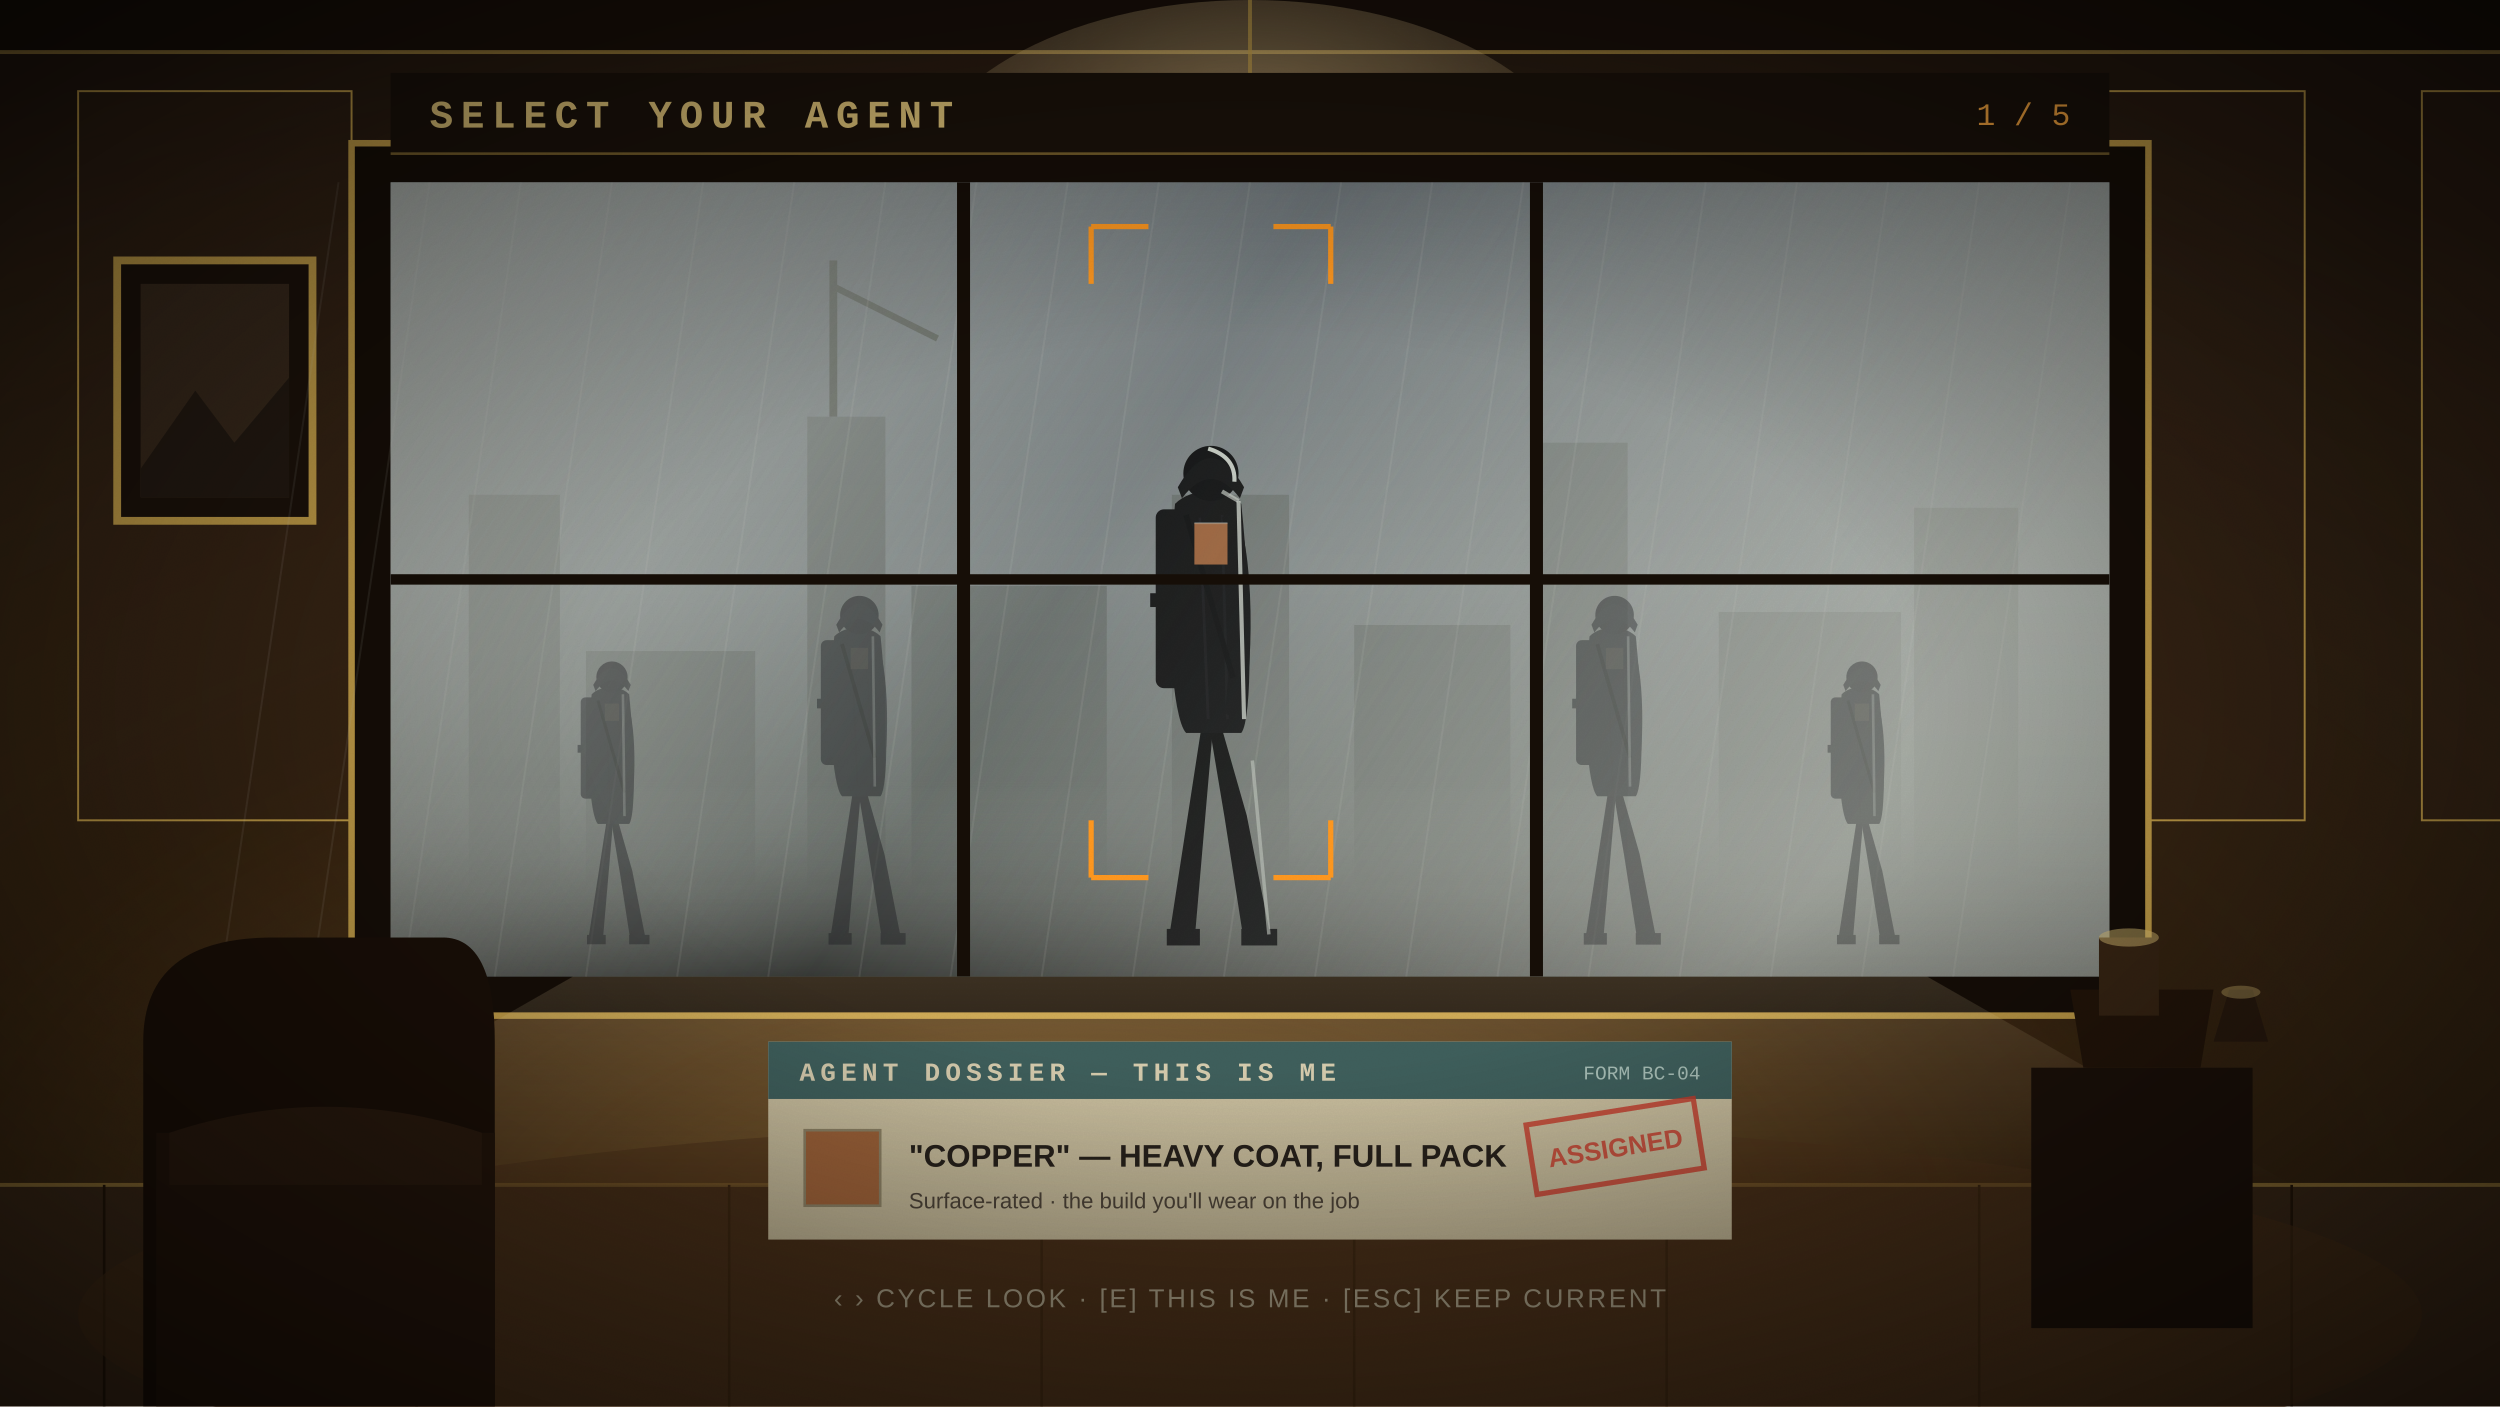
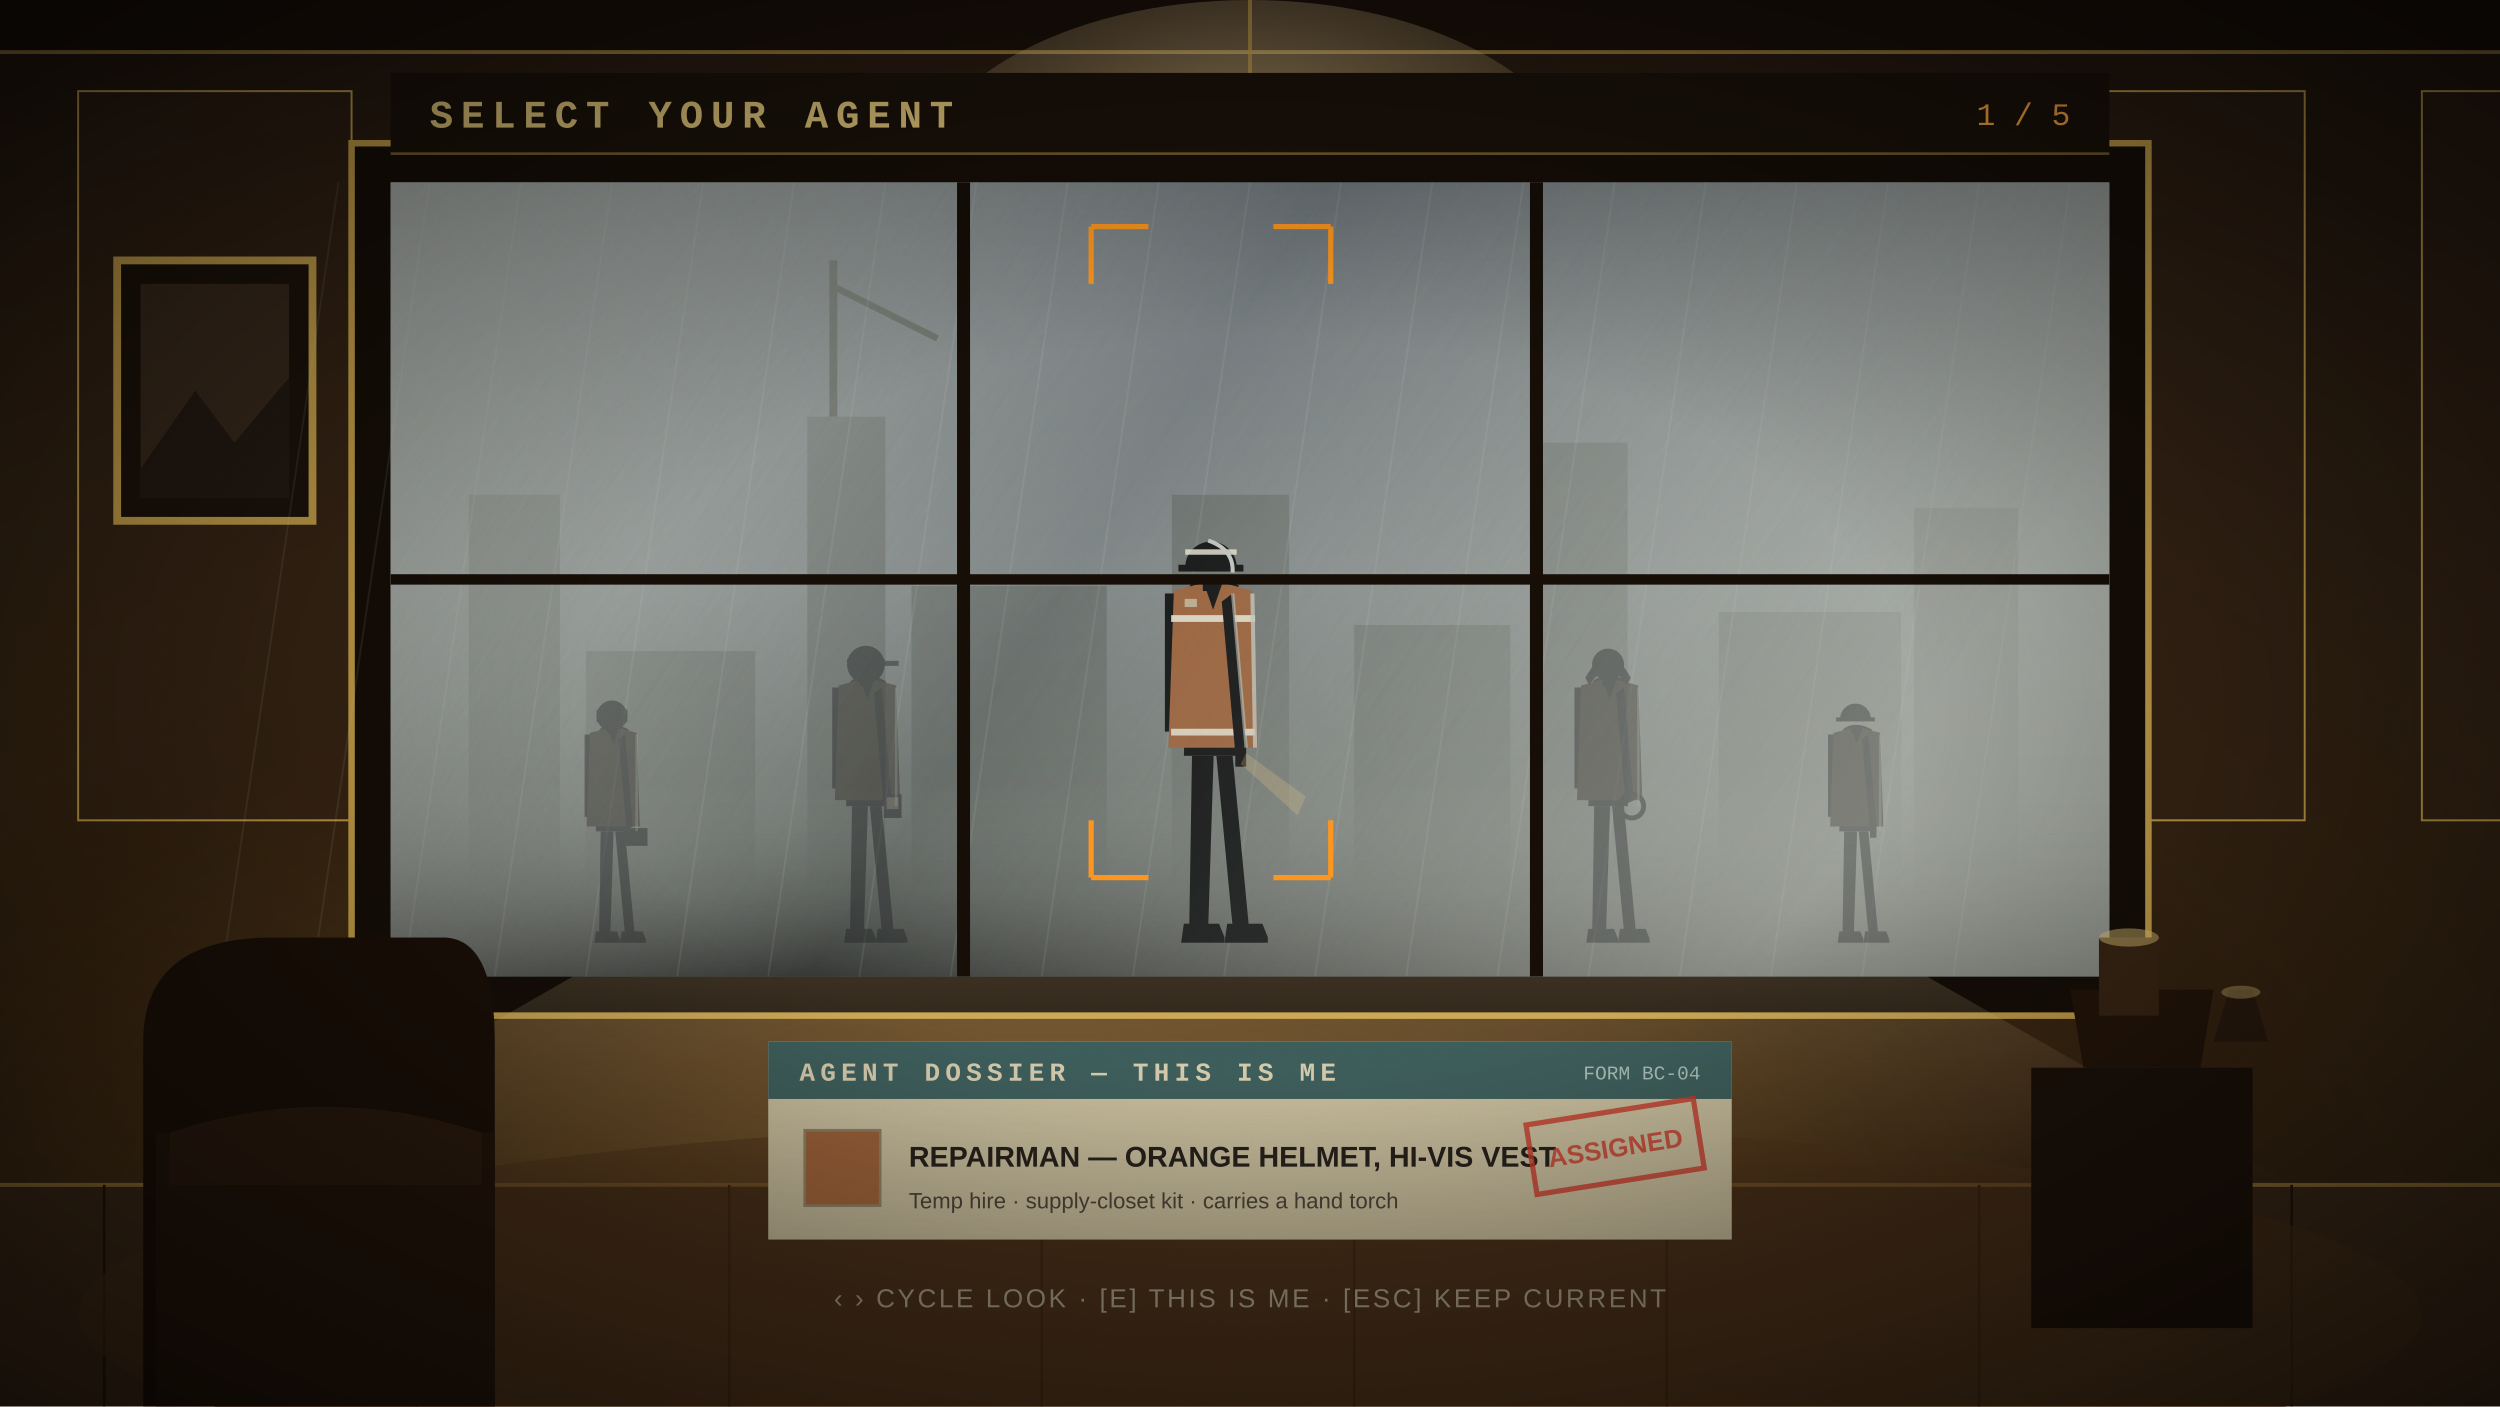
<svg xmlns="http://www.w3.org/2000/svg" width="1920" height="1080" viewBox="0 0 1920 1080">
  <defs>
    <radialGradient id="vig" cx="0.5" cy="0.5" r="0.82">
      <stop offset="0.32" stop-color="#000" stop-opacity="0" />
      <stop offset="1" stop-color="#000" stop-opacity="0.82" />
    </radialGradient>
    <linearGradient id="sky" x1="0" y1="0" x2="0" y2="1">
      <stop offset="0" stop-color="#5A636A" />
      <stop offset="0.5" stop-color="#727A7C" />
      <stop offset="0.78" stop-color="#5C6360" />
      <stop offset="1" stop-color="#3E443F" />
    </linearGradient>
    <linearGradient id="fog" x1="0" y1="0" x2="0" y2="1">
      <stop offset="0" stop-color="#838A86" stop-opacity="0" />
      <stop offset="1" stop-color="#9098920" stop-opacity="0.7" />
    </linearGradient>
    <linearGradient id="dust" x1="0" y1="0" x2="1" y2="0.3">
      <stop offset="0" stop-color="#C6C9C0" stop-opacity="0.6" />
      <stop offset="0.5" stop-color="#C6C9C0" stop-opacity="0.14" />
      <stop offset="1" stop-color="#C6C9C0" stop-opacity="0.55" />
    </linearGradient>
    <radialGradient id="warm" cx="0.42" cy="0.92" r="0.95">
      <stop offset="0" stop-color="#FFC062" stop-opacity="0.42" />
      <stop offset="0.5" stop-color="#9A6418" stop-opacity="0.16" />
      <stop offset="1" stop-color="#FFC062" stop-opacity="0" />
    </radialGradient>
    <radialGradient id="chand" cx="0.5" cy="0.3" r="0.7">
      <stop offset="0" stop-color="#FFE0A0" stop-opacity="0.5" />
      <stop offset="1" stop-color="#FFE0A0" stop-opacity="0" />
    </radialGradient>
    <linearGradient id="shaft" x1="0" y1="0" x2="0" y2="1">
      <stop offset="0" stop-color="#FFE6B0" stop-opacity="0.16" />
      <stop offset="1" stop-color="#FFE6B0" stop-opacity="0" />
    </linearGradient>
    <linearGradient id="paperg" x1="0" y1="0" x2="0" y2="1">
      <stop offset="0" stop-color="#CFC4A4" />
      <stop offset="1" stop-color="#B8AD8E" />
    </linearGradient>
    <filter id="grain">
      <feTurbulence type="fractalNoise" baseFrequency="0.9" numOctaves="2" stitchTiles="stitch" />
      <feColorMatrix type="matrix" values="0 0 0 0 0 0 0 0 0 0 0 0 0 0 0 0 0 0 0.5 0" />
    </filter>
  </defs>
  <rect x="0" y="0" width="1920" height="1080" fill="#26190F" />
  <rect x="0" y="0" width="1920" height="1080" fill="url(#warm)" />
  <rect x="0" y="0" width="1920" height="40" fill="#1A1009" />
  <line x1="0" y1="40" x2="1920" y2="40" stroke="#C8A24A" stroke-width="3" opacity="0.7" />
  <rect x="60" y="70" width="210" height="560" fill="#3A2616" opacity="0.35" />
  <rect x="60" y="70" width="210" height="560" fill="none" stroke="#C8A24A" stroke-width="1.5" />
  <rect x="360" y="70" width="210" height="560" fill="#3A2616" opacity="0.35" />
  <rect x="360" y="70" width="210" height="560" fill="none" stroke="#C8A24A" stroke-width="1.5" />
  <rect x="660" y="70" width="210" height="560" fill="#3A2616" opacity="0.35" />
  <rect x="660" y="70" width="210" height="560" fill="none" stroke="#C8A24A" stroke-width="1.5" />
  <rect x="960" y="70" width="210" height="560" fill="#3A2616" opacity="0.35" />
  <rect x="960" y="70" width="210" height="560" fill="none" stroke="#C8A24A" stroke-width="1.5" />
  <rect x="1260" y="70" width="210" height="560" fill="#3A2616" opacity="0.35" />
  <rect x="1260" y="70" width="210" height="560" fill="none" stroke="#C8A24A" stroke-width="1.5" />
  <rect x="1560" y="70" width="210" height="560" fill="#3A2616" opacity="0.35" />
  <rect x="1560" y="70" width="210" height="560" fill="none" stroke="#C8A24A" stroke-width="1.5" />
  <rect x="1860" y="70" width="210" height="560" fill="#3A2616" opacity="0.35" />
  <rect x="1860" y="70" width="210" height="560" fill="none" stroke="#C8A24A" stroke-width="1.5" />
  <rect x="0" y="910" width="1920" height="170" fill="#3E2A18" />
  <line x1="0" y1="910" x2="1920" y2="910" stroke="#C8A24A" stroke-width="3" opacity="0.6" />
  <line x1="80" y1="910" x2="80" y2="1080" stroke="#241608" stroke-width="2" />
  <line x1="320" y1="910" x2="320" y2="1080" stroke="#241608" stroke-width="2" />
  <line x1="560" y1="910" x2="560" y2="1080" stroke="#241608" stroke-width="2" />
  <line x1="800" y1="910" x2="800" y2="1080" stroke="#241608" stroke-width="2" />
  <line x1="1040" y1="910" x2="1040" y2="1080" stroke="#241608" stroke-width="2" />
  <line x1="1280" y1="910" x2="1280" y2="1080" stroke="#241608" stroke-width="2" />
  <line x1="1520" y1="910" x2="1520" y2="1080" stroke="#241608" stroke-width="2" />
  <line x1="1760" y1="910" x2="1760" y2="1080" stroke="#241608" stroke-width="2" />
  <ellipse cx="960" cy="1010" rx="900" ry="150" fill="#4A2E16" opacity="0.6" />
  <ellipse cx="960" cy="150" rx="260" ry="150" fill="url(#chand)" />
  <line x1="960" y1="0" x2="960" y2="70" stroke="#C8A24A" stroke-width="3" opacity="0.7" />
  <circle cx="870" cy="98" r="7" fill="#E4C77A" />
  <line x1="960" y1="70" x2="870" y2="98" stroke="#C8A24A" stroke-width="2" opacity="0.6" />
  <circle cx="915" cy="98" r="7" fill="#E4C77A" />
  <line x1="960" y1="70" x2="915" y2="98" stroke="#C8A24A" stroke-width="2" opacity="0.6" />
  <circle cx="960" cy="98" r="7" fill="#E4C77A" />
  <line x1="960" y1="70" x2="960" y2="98" stroke="#C8A24A" stroke-width="2" opacity="0.6" />
  <circle cx="1005" cy="98" r="7" fill="#E4C77A" />
  <line x1="960" y1="70" x2="1005" y2="98" stroke="#C8A24A" stroke-width="2" opacity="0.6" />
  <circle cx="1050" cy="98" r="7" fill="#E4C77A" />
  <line x1="960" y1="70" x2="1050" y2="98" stroke="#C8A24A" stroke-width="2" opacity="0.6" />
  <path d="M 860,96 Q 960,150 1060,96" fill="none" opacity="0.6" stroke="#C8A24A" stroke-width="3" />
  <rect x="90" y="200" width="150" height="200" fill="#1C120A" stroke="#C8A24A" stroke-width="6" />
  <rect x="108" y="218" width="114" height="164" fill="#3A2A1C" />
  <path d="M 108,360 L 150,300 L 180,340 L 222,290 L 222,382 L 108,382 Z" fill="#241A12" />
  <rect x="270" y="110" width="1380" height="670" fill="#160E07" stroke="#C8A24A" stroke-width="5" />
  <rect x="300" y="140" width="1320" height="610" fill="url(#sky)" />
  <rect x="360" y="380" width="70" height="300" fill="#4A504C" opacity="0.6" />
  <rect x="450" y="500" width="130" height="180" fill="#4A504C" opacity="0.6" />
  <rect x="620" y="320" width="60" height="360" fill="#4A504C" opacity="0.6" />
  <rect x="700" y="450" width="150" height="230" fill="#4A504C" opacity="0.6" />
  <rect x="900" y="380" width="90" height="300" fill="#4A504C" opacity="0.6" />
  <rect x="1040" y="480" width="120" height="200" fill="#4A504C" opacity="0.6" />
  <rect x="1180" y="340" width="70" height="340" fill="#4A504C" opacity="0.6" />
  <rect x="1320" y="470" width="140" height="210" fill="#4A504C" opacity="0.6" />
  <rect x="1470" y="390" width="80" height="290" fill="#4A504C" opacity="0.6" />
  <line x1="640" y1="320" x2="640" y2="200" stroke="#3E443F" stroke-width="6" />
  <line x1="640" y1="220" x2="720" y2="260" stroke="#3E443F" stroke-width="5" />
  <rect x="300" y="600" width="1320" height="150" fill="url(#fog)" />
  <rect x="300" y="140" width="1320" height="610" fill="url(#dust)" />
  <line x1="260" y1="140" x2="170" y2="750" stroke="#D6D8CE" stroke-width="1.5" opacity="0.1" />
  <line x1="330" y1="140" x2="240" y2="750" stroke="#D6D8CE" stroke-width="1.5" opacity="0.1" />
  <line x1="400" y1="140" x2="310" y2="750" stroke="#D6D8CE" stroke-width="1.5" opacity="0.1" />
  <line x1="470" y1="140" x2="380" y2="750" stroke="#D6D8CE" stroke-width="1.5" opacity="0.1" />
  <line x1="540" y1="140" x2="450" y2="750" stroke="#D6D8CE" stroke-width="1.5" opacity="0.1" />
  <line x1="610" y1="140" x2="520" y2="750" stroke="#D6D8CE" stroke-width="1.5" opacity="0.1" />
  <line x1="680" y1="140" x2="590" y2="750" stroke="#D6D8CE" stroke-width="1.5" opacity="0.1" />
  <line x1="750" y1="140" x2="660" y2="750" stroke="#D6D8CE" stroke-width="1.5" opacity="0.1" />
  <line x1="820" y1="140" x2="730" y2="750" stroke="#D6D8CE" stroke-width="1.5" opacity="0.1" />
  <line x1="890" y1="140" x2="800" y2="750" stroke="#D6D8CE" stroke-width="1.5" opacity="0.1" />
  <line x1="960" y1="140" x2="870" y2="750" stroke="#D6D8CE" stroke-width="1.5" opacity="0.1" />
  <line x1="1030" y1="140" x2="940" y2="750" stroke="#D6D8CE" stroke-width="1.5" opacity="0.1" />
  <line x1="1100" y1="140" x2="1010" y2="750" stroke="#D6D8CE" stroke-width="1.5" opacity="0.1" />
  <line x1="1170" y1="140" x2="1080" y2="750" stroke="#D6D8CE" stroke-width="1.5" opacity="0.1" />
  <line x1="1240" y1="140" x2="1150" y2="750" stroke="#D6D8CE" stroke-width="1.5" opacity="0.1" />
  <line x1="1310" y1="140" x2="1220" y2="750" stroke="#D6D8CE" stroke-width="1.5" opacity="0.1" />
  <line x1="1380" y1="140" x2="1290" y2="750" stroke="#D6D8CE" stroke-width="1.5" opacity="0.1" />
  <line x1="1450" y1="140" x2="1360" y2="750" stroke="#D6D8CE" stroke-width="1.5" opacity="0.1" />
  <line x1="1520" y1="140" x2="1430" y2="750" stroke="#D6D8CE" stroke-width="1.5" opacity="0.1" />
  <line x1="1590" y1="140" x2="1500" y2="750" stroke="#D6D8CE" stroke-width="1.5" opacity="0.1" />
-   <g opacity="0.5">
-     <path d="M 466.4,626.8 L 452.0,720.4 L 452.0,724 L 462.8,724 L 471.2,626.8 Z" fill="#15161A" />
-     <path d="M 473.6,626.8 L 485.6,668.8 L 496.4,724 L 484.4,724 L 476.0,670.0 L 468.8,626.8 Z" fill="#15161A" />
-     <rect x="450.8" y="718.0" width="14.4" height="7.2" fill="#15161A" />
-     <rect x="483.2" y="718.0" width="15.6" height="7.2" fill="#15161A" />
-     <rect x="446.0" y="535.6" width="12.0" height="77.76" fill="#181A1E" rx="3.6" />
-     <rect x="443.6" y="572.08" width="6.0" height="6.0" fill="#181A1E" />
-     <path d="M 454.4,533.2 C 449.6,580.0 453.2,626.8 459.2,632.8 L 483.2,632.8 C 488.0,626.8 488.0,580.0 483.2,533.2 C 476.0,526 461.6,526 454.4,533.2 Z" fill="#181A1E" />
-     <line x1="465.2" y1="539.2" x2="468.8" y2="626.8" stroke="#16171A" stroke-width="1.2" opacity="0.8" />
-     <line x1="474.8" y1="538" x2="477.2" y2="626.8" stroke="#16171A" stroke-width="1.2" opacity="0.6" />
-     <path d="M 480.8,536.8 C 490.4,557.2 488.0,620.8 482.0,626.8 L 476.0,624.4 C 480.8,580.0 478.4,551.2 474.8,539.2 Z" fill="#181A1E" />
-     <line x1="459.2" y1="538" x2="479.6" y2="608.8" stroke="#0A0B0C" stroke-width="2.4" />
-     <rect x="464.6" y="540.4" width="10.8" height="13.2" fill="#2C2A26" />
-     <circle cx="470" cy="520.0" r="12.0" fill="#15161A" />
-     <path d="M 455.6,526.0 Q 470,500.8 484.4,526.0 L 482.6,530.8 Q 470,514.0 457.4,530.8 Z" fill="#181A1E" />
-     <line x1="478.4" y1="533.2" x2="479.6" y2="626.8" stroke="#C2C8C0" stroke-width="2" opacity="0.4" />
-   </g>
-   <g opacity="0.5">
-     <path d="M 655.56,604.12 L 637.8,719.56 L 637.8,724 L 651.12,724 L 661.48,604.12 Z" fill="#15161A" />
-     <path d="M 664.44,604.12 L 679.24,655.92 L 692.56,724 L 677.76,724 L 667.4,657.4 L 658.52,604.12 Z" fill="#15161A" />
-     <rect x="636.32" y="716.6" width="17.76" height="8.88" fill="#15161A" />
-     <rect x="676.28" y="716.6" width="19.24" height="8.88" fill="#15161A" />
-     <rect x="630.4" y="491.64" width="14.8" height="95.904" fill="#181A1E" rx="4.44" />
-     <rect x="627.44" y="536.632" width="7.4" height="7.4" fill="#181A1E" />
-     <path d="M 640.76,488.68 C 634.84,546.4 639.28,604.12 646.68,611.52 L 676.28,611.52 C 682.2,604.12 682.2,546.4 676.28,488.68 C 667.4,479.8 649.64,479.8 640.76,488.68 Z" fill="#181A1E" />
-     <line x1="654.08" y1="496.08" x2="658.52" y2="604.12" stroke="#16171A" stroke-width="1.48" opacity="0.8" />
-     <line x1="665.92" y1="494.6" x2="668.88" y2="604.12" stroke="#16171A" stroke-width="1.48" opacity="0.6" />
-     <path d="M 673.32,493.12 C 685.16,518.28 682.2,596.72 674.8,604.12 L 667.4,601.16 C 673.32,546.4 670.36,510.88 665.92,496.08 Z" fill="#181A1E" />
-     <line x1="646.68" y1="494.6" x2="671.84" y2="581.92" stroke="#0A0B0C" stroke-width="2.96" />
-     <rect x="653.34" y="497.56" width="13.32" height="16.28" fill="#2C2A26" />
-     <circle cx="660" cy="472.4" r="14.8" fill="#15161A" />
-     <path d="M 642.24,479.8 Q 660,448.72 677.76,479.8 L 675.54,485.72 Q 660,465.0 644.46,485.72 Z" fill="#181A1E" />
-     <line x1="670.36" y1="488.68" x2="671.84" y2="604.12" stroke="#C2C8C0" stroke-width="2" opacity="0.4" />
+   <g opacity="0.46">
+     <path d="M 461.32,638.44 L 460.08,716.56 L 468.76,716.56 L 471.24,638.44 Z" fill="#16171B" />
+     <path d="M 472.48,638.44 L 479.92,716.56 L 487.36,716.56 L 479.92,638.44 Z" fill="#16171B" />
+     <path d="M 457.6,715.32 L 473.72,715.32 L 476.2,721.52 L 476.2,724 L 456.36,724 Z" fill="#16171B" />
+     <path d="M 477.44,715.32 L 493.56,715.32 L 496.04,721.52 L 496.04,724 L 476.2,724 Z" fill="#16171B" />
+     <rect x="448.92" y="564.102" width="11.16" height="63.24" fill="#16171B" />
+     <line x1="454.5" y1="565.342" x2="454.5" y2="627.342" stroke="#17181B" stroke-width="0.93" opacity="0.7" />
+     <path d="M 460.328,560.382 L 457.6,638.44 L 482.4,638.44 L 482.648,560.382 C 474.96,555.422 465.04,555.422 460.328,560.382 Z" fill="#16171B" />
+     <path d="M 453.012,562.862 L 450.532,634.72 L 491.452,634.72 L 488.972,562.862 L 475.307,559.142 L 470.992,571.542 L 466.677,559.142 Z" fill="#2E2A22" />
+     <path d="M 479.92,564.102 L 486.12,634.72 L 481.16,637.2 L 474.96,567.822 Z" fill="#16171B" />
+     <rect x="478.68" y="635.96" width="18.6" height="13.64" fill="#16171B" />
+     <line x1="483.64" y1="635.96" x2="483.64" y2="631.0" stroke="#16171B" stroke-width="1.86" />
+     <circle cx="470" cy="549.78" r="11.78" fill="#16171B" />
+     <rect x="458.22" y="545.068" width="23.56" height="9.424" fill="#16171B" />
+     <rect x="466.28" y="558.026" width="7.44" height="4.96" fill="#16171B" />
+     <line x1="488.972" y1="564.102" x2="488.972" y2="638.44" stroke="#C2C8C0" stroke-width="2" opacity="0.35" />
+   </g>
+   <g opacity="0.46">
+     <path d="M 654.36,619.12 L 652.84,714.88 L 663.48,714.88 L 666.52,619.12 Z" fill="#16171B" />
+     <path d="M 668.04,619.12 L 677.16,714.88 L 686.28,714.88 L 677.16,619.12 Z" fill="#16171B" />
+     <path d="M 649.8,713.36 L 669.56,713.36 L 672.6,720.96 L 672.6,724 L 648.28,724 Z" fill="#16171B" />
+     <path d="M 674.12,713.36 L 693.88,713.36 L 696.92,720.96 L 696.92,724 L 672.6,724 Z" fill="#16171B" />
+     <rect x="639.16" y="527.996" width="13.68" height="77.52" fill="#16171B" />
+     <line x1="646.0" y1="529.516" x2="646.0" y2="605.516" stroke="#17181B" stroke-width="1.14" opacity="0.7" />
+     <path d="M 653.144,523.436 L 649.8,619.12 L 680.2,619.12 L 680.504,523.436 C 671.08,517.356 658.92,517.356 653.144,523.436 Z" fill="#16171B" />
+     <path d="M 644.176,526.476 L 641.136,614.56 L 691.296,614.56 L 688.256,526.476 L 671.506,521.916 L 666.216,537.116 L 660.926,521.916 Z" fill="#2E2A22" />
+     <path d="M 677.16,527.996 L 684.76,614.56 L 678.68,617.6 L 671.08,532.556 Z" fill="#16171B" />
+     <rect x="678.68" y="610.0" width="13.68" height="18.24" fill="#16171B" />
+     <rect x="680.96" y="612.28" width="9.12" height="9.12" fill="#9A917A" opacity="0.5" />
+     <circle cx="665" cy="510.44" r="14.44" fill="#16171B" />
+     <rect x="650.56" y="506.108" width="28.88" height="3.04" fill="#16171B" />
+     <rect x="677.16" y="507.552" width="12.996" height="3.8" fill="#16171B" />
+     <rect x="660.44" y="520.548" width="9.12" height="6.08" fill="#16171B" />
+     <line x1="688.256" y1="527.996" x2="688.256" y2="619.12" stroke="#C2C8C0" stroke-width="2" opacity="0.35" />
  </g>
  <g opacity="1.0">
-     <path d="M 923.64,552.28 L 898.2,717.64 L 898.2,724 L 917.28,724 L 932.12,552.28 Z" fill="#0A0B0C" />
-     <path d="M 936.36,552.28 L 957.56,626.48 L 976.64,724 L 955.44,724 L 940.6,628.6 L 927.88,552.28 Z" fill="#0A0B0C" />
-     <rect x="896.08" y="713.4" width="25.44" height="12.72" fill="#0A0B0C" />
-     <rect x="953.32" y="713.4" width="27.56" height="12.72" fill="#0A0B0C" />
-     <rect x="887.6" y="391.16" width="21.2" height="137.376" fill="#0E0F10" rx="6.36" />
-     <rect x="883.36" y="455.608" width="10.6" height="10.6" fill="#0E0F10" />
-     <path d="M 902.44,386.92 C 893.96,469.6 900.32,552.28 910.92,562.88 L 953.32,562.88 C 961.8,552.28 961.8,469.6 953.32,386.92 C 940.6,374.2 915.16,374.2 902.44,386.92 Z" fill="#0E0F10" />
-     <line x1="921.52" y1="397.52" x2="927.88" y2="552.28" stroke="#16171A" stroke-width="2.12" opacity="0.8" />
-     <line x1="938.48" y1="395.4" x2="942.72" y2="552.28" stroke="#16171A" stroke-width="2.12" opacity="0.6" />
-     <path d="M 949.08,393.28 C 966.04,429.32 961.8,541.68 951.2,552.28 L 940.6,548.04 C 949.08,469.6 944.84,418.72 938.48,397.52 Z" fill="#0E0F10" />
-     <line x1="910.92" y1="395.4" x2="946.96" y2="520.48" stroke="#0A0B0C" stroke-width="4.24" />
-     <rect x="917.28" y="401.76" width="25.44" height="31.8" fill="#9A6038" />
-     <line x1="917.28" y1="401.76" x2="942.72" y2="401.76" stroke="#C2C8C0" stroke-width="1.5" opacity="0.4" />
-     <circle cx="930" cy="363.6" r="21.2" fill="#0A0B0C" />
-     <path d="M 904.56,374.2 Q 930,329.68 955.44,374.2 L 952.26,382.68 Q 930,353.0 907.74,382.68 Z" fill="#0E0F10" />
-     <path d="M 927.88,344.52 Q 949.08,350.88 948.02,369.96" fill="none" stroke="#C2C8C0" stroke-width="3.18" />
-     <line x1="951.2" y1="384.8" x2="955.44" y2="552.28" stroke="#C2C8C0" stroke-width="3.18" opacity="0.85" />
-     <line x1="938.48" y1="377.38" x2="951.2" y2="384.8" stroke="#C2C8C0" stroke-width="3.18" opacity="0.7" />
-     <line x1="961.8" y1="584.08" x2="974.52" y2="717.64" stroke="#C2C8C0" stroke-width="2.65" opacity="0.6" />
-   </g>
-   <g opacity="0.5">
-     <path d="M 1235.56,604.12 L 1217.8,719.56 L 1217.8,724 L 1231.12,724 L 1241.48,604.12 Z" fill="#15161A" />
-     <path d="M 1244.44,604.12 L 1259.24,655.92 L 1272.56,724 L 1257.76,724 L 1247.4,657.4 L 1238.52,604.12 Z" fill="#15161A" />
-     <rect x="1216.32" y="716.6" width="17.76" height="8.88" fill="#15161A" />
-     <rect x="1256.28" y="716.6" width="19.24" height="8.88" fill="#15161A" />
-     <rect x="1210.4" y="491.64" width="14.8" height="95.904" fill="#181A1E" rx="4.44" />
-     <rect x="1207.44" y="536.632" width="7.4" height="7.4" fill="#181A1E" />
-     <path d="M 1220.76,488.68 C 1214.84,546.4 1219.28,604.12 1226.68,611.52 L 1256.28,611.52 C 1262.2,604.12 1262.2,546.4 1256.28,488.68 C 1247.4,479.8 1229.64,479.8 1220.76,488.68 Z" fill="#181A1E" />
-     <line x1="1234.08" y1="496.08" x2="1238.52" y2="604.12" stroke="#16171A" stroke-width="1.48" opacity="0.8" />
-     <line x1="1245.92" y1="494.6" x2="1248.88" y2="604.12" stroke="#16171A" stroke-width="1.48" opacity="0.6" />
-     <path d="M 1253.32,493.12 C 1265.16,518.28 1262.2,596.72 1254.8,604.12 L 1247.4,601.16 C 1253.32,546.4 1250.36,510.88 1245.92,496.08 Z" fill="#181A1E" />
-     <line x1="1226.68" y1="494.6" x2="1251.84" y2="581.92" stroke="#0A0B0C" stroke-width="2.96" />
-     <rect x="1233.34" y="497.56" width="13.32" height="16.28" fill="#2C2A26" />
-     <circle cx="1240" cy="472.4" r="14.8" fill="#15161A" />
-     <path d="M 1222.24,479.8 Q 1240,448.72 1257.76,479.8 L 1255.54,485.72 Q 1240,465.0 1224.46,485.72 Z" fill="#181A1E" />
-     <line x1="1250.36" y1="488.68" x2="1251.84" y2="604.12" stroke="#C2C8C0" stroke-width="2" opacity="0.4" />
-   </g>
-   <g opacity="0.5">
-     <path d="M 1426.4,626.8 L 1412.0,720.4 L 1412.0,724 L 1422.8,724 L 1431.2,626.8 Z" fill="#15161A" />
-     <path d="M 1433.6,626.8 L 1445.6,668.8 L 1456.4,724 L 1444.4,724 L 1436.0,670.0 L 1428.8,626.8 Z" fill="#15161A" />
-     <rect x="1410.8" y="718.0" width="14.4" height="7.2" fill="#15161A" />
-     <rect x="1443.2" y="718.0" width="15.6" height="7.2" fill="#15161A" />
-     <rect x="1406.0" y="535.6" width="12.0" height="77.76" fill="#181A1E" rx="3.6" />
-     <rect x="1403.6" y="572.08" width="6.0" height="6.0" fill="#181A1E" />
-     <path d="M 1414.4,533.2 C 1409.6,580.0 1413.2,626.8 1419.2,632.8 L 1443.2,632.8 C 1448.0,626.8 1448.0,580.0 1443.2,533.2 C 1436.0,526 1421.6,526 1414.4,533.2 Z" fill="#181A1E" />
-     <line x1="1425.2" y1="539.2" x2="1428.8" y2="626.8" stroke="#16171A" stroke-width="1.2" opacity="0.8" />
-     <line x1="1434.8" y1="538" x2="1437.2" y2="626.8" stroke="#16171A" stroke-width="1.2" opacity="0.6" />
-     <path d="M 1440.8,536.8 C 1450.4,557.2 1448.0,620.8 1442.0,626.8 L 1436.0,624.4 C 1440.8,580.0 1438.4,551.2 1434.8,539.2 Z" fill="#181A1E" />
-     <line x1="1419.2" y1="538" x2="1439.6" y2="608.8" stroke="#0A0B0C" stroke-width="2.4" />
-     <rect x="1424.6" y="540.4" width="10.8" height="13.2" fill="#2C2A26" />
-     <circle cx="1430" cy="520.0" r="12.0" fill="#15161A" />
-     <path d="M 1415.6,526.0 Q 1430,500.8 1444.4,526.0 L 1442.6,530.8 Q 1430,514.0 1417.4,530.8 Z" fill="#181A1E" />
-     <line x1="1438.4" y1="533.2" x2="1439.6" y2="626.8" stroke="#C2C8C0" stroke-width="2" opacity="0.4" />
+     <path d="M 915.44,580.48 L 913.36,711.52 L 927.92,711.52 L 932.08,580.48 Z" fill="#0B0C0D" />
+     <path d="M 934.16,580.48 L 946.64,711.52 L 959.12,711.52 L 946.64,580.48 Z" fill="#0B0C0D" />
+     <path d="M 909.2,709.44 L 936.24,709.44 L 940.4,719.84 L 940.4,724 L 907.12,724 Z" fill="#0B0C0D" />
+     <path d="M 942.48,709.44 L 969.52,709.44 L 973.68,719.84 L 973.68,724 L 940.4,724 Z" fill="#0B0C0D" />
+     <rect x="894.64" y="455.784" width="18.72" height="106.08" fill="#0B0C0D" />
+     <line x1="904.0" y1="457.864" x2="904.0" y2="561.864" stroke="#17181B" stroke-width="1.56" opacity="0.7" />
+     <path d="M 913.776,449.544 L 909.2,580.48 L 950.8,580.48 L 951.216,449.544 C 938.32,441.224 921.68,441.224 913.776,449.544 Z" fill="#0B0C0D" />
+     <path d="M 901.504,453.704 L 897.344,574.24 L 965.984,574.24 L 961.824,453.704 L 938.902,447.464 L 931.664,468.264 L 924.426,447.464 Z" fill="#9A6038" />
+     <rect x="899.424" y="472.424" width="64.48" height="5.2" fill="#E8E4D4" opacity="0.9" />
+     <rect x="899.424" y="559.68" width="64.48" height="5.2" fill="#E8E4D4" opacity="0.85" />
+     <rect x="909.824" y="459.944" width="9.36" height="6.24" fill="#C9C2A8" opacity="0.8" />
+     <path d="M 946.64,455.784 L 957.04,574.24 L 948.72,578.4 L 938.32,462.024 Z" fill="#0B0C0D" />
+     <rect x="948.72" y="570.08" width="8.32" height="18.72" fill="#0B0C0D" />
+     <path d="M 957.04,578.4 L 1002.8,611.68 L 996.56,626.24 L 952.88,586.72 Z" fill="#FFD27A" opacity="0.22" />
+     <path d="M 910.24,435.712 A 19.76 19.76 0 0 1 949.76,435.712 Z" fill="#0B0C0D" />
+     <rect x="905.04" y="433.736" width="49.92" height="5.2" fill="#0B0C0D" />
+     <rect x="910.24" y="421.88" width="39.52" height="4.16" fill="#E8E4D4" opacity="0.85" />
+     <rect x="923.76" y="445.592" width="12.48" height="8.32" fill="#0B0C0D" />
+     <path d="M 927.92,415.12 Q 947.68,421.88 946.64,439.664" fill="none" stroke="#C2C8C0" stroke-width="3.12" />
+     <line x1="961.824" y1="455.784" x2="963.904" y2="574.24" stroke="#C2C8C0" stroke-width="3.12" opacity="0.8" />
+     <line x1="946.64" y1="455.784" x2="957.04" y2="574.24" stroke="#C2C8C0" stroke-width="2.6" opacity="0.6" />
+   </g>
+   <g opacity="0.46">
+     <path d="M 1224.36,619.12 L 1222.84,714.88 L 1233.48,714.88 L 1236.52,619.12 Z" fill="#16171B" />
+     <path d="M 1238.04,619.12 L 1247.16,714.88 L 1256.28,714.88 L 1247.16,619.12 Z" fill="#16171B" />
+     <path d="M 1219.8,713.36 L 1239.56,713.36 L 1242.6,720.96 L 1242.6,724 L 1218.28,724 Z" fill="#16171B" />
+     <path d="M 1244.12,713.36 L 1263.88,713.36 L 1266.92,720.96 L 1266.92,724 L 1242.6,724 Z" fill="#16171B" />
+     <rect x="1209.16" y="527.996" width="13.68" height="77.52" fill="#16171B" />
+     <line x1="1216.0" y1="529.516" x2="1216.0" y2="605.516" stroke="#17181B" stroke-width="1.14" opacity="0.7" />
+     <path d="M 1223.144,523.436 L 1219.8,619.12 L 1250.2,619.12 L 1250.504,523.436 C 1241.08,517.356 1228.92,517.356 1223.144,523.436 Z" fill="#16171B" />
+     <path d="M 1214.176,526.476 L 1211.136,614.56 L 1261.296,614.56 L 1258.256,526.476 L 1241.506,521.916 L 1236.216,537.116 L 1230.926,521.916 Z" fill="#2E2A22" />
+     <path d="M 1247.16,527.996 L 1254.76,614.56 L 1248.68,617.6 L 1241.08,532.556 Z" fill="#16171B" />
+     <circle cx="1253.24" cy="619.12" r="9.12" fill="none" stroke="#16171B" stroke-width="3.8" />
+     <circle cx="1235" cy="510.44" r="12.274" fill="#16171B" />
+     <path d="M 1217.52,520.548 Q 1235,488.78 1252.48,520.548 L 1249.44,526.324 Q 1235,504.664 1220.56,526.324 Z" fill="#16171B" />
+     <rect x="1230.44" y="520.548" width="9.12" height="6.08" fill="#16171B" />
+     <line x1="1258.256" y1="527.996" x2="1258.256" y2="619.12" stroke="#C2C8C0" stroke-width="2" opacity="0.35" />
+   </g>
+   <g opacity="0.46">
+     <path d="M 1416.32,638.44 L 1415.08,716.56 L 1423.76,716.56 L 1426.24,638.44 Z" fill="#16171B" />
+     <path d="M 1427.48,638.44 L 1434.92,716.56 L 1442.36,716.56 L 1434.92,638.44 Z" fill="#16171B" />
+     <path d="M 1412.6,715.32 L 1428.72,715.32 L 1431.2,721.52 L 1431.2,724 L 1411.36,724 Z" fill="#16171B" />
+     <path d="M 1432.44,715.32 L 1448.56,715.32 L 1451.04,721.52 L 1451.04,724 L 1431.2,724 Z" fill="#16171B" />
+     <rect x="1403.92" y="564.102" width="11.16" height="63.24" fill="#16171B" />
+     <line x1="1409.5" y1="565.342" x2="1409.5" y2="627.342" stroke="#17181B" stroke-width="0.93" opacity="0.7" />
+     <path d="M 1415.328,560.382 L 1412.6,638.44 L 1437.4,638.44 L 1437.648,560.382 C 1429.96,555.422 1420.04,555.422 1415.328,560.382 Z" fill="#16171B" />
+     <path d="M 1408.012,562.862 L 1405.532,634.72 L 1446.452,634.72 L 1443.972,562.862 L 1430.307,559.142 L 1425.992,571.542 L 1421.677,559.142 Z" fill="#2E2A22" />
+     <path d="M 1434.92,564.102 L 1441.12,634.72 L 1436.16,637.2 L 1429.96,567.822 Z" fill="#16171B" />
+     <rect x="1436.16" y="632.24" width="4.96" height="11.16" fill="#16171B" />
+     <path d="M 1413.22,552.136 A 11.78 11.78 0 0 1 1436.78,552.136 Z" fill="#16171B" />
+     <rect x="1410.12" y="550.958" width="29.76" height="3.1" fill="#16171B" />
+     <rect x="1421.28" y="558.026" width="7.44" height="4.96" fill="#16171B" />
+     <line x1="1443.972" y1="564.102" x2="1443.972" y2="638.44" stroke="#C2C8C0" stroke-width="2" opacity="0.35" />
  </g>
  <rect x="300" y="140" width="1320" height="610" fill="url(#dust)" opacity="0.5" />
  <line x1="740.0" y1="140" x2="740.0" y2="750" stroke="#160E07" stroke-width="10" />
  <line x1="1180.0" y1="140" x2="1180.0" y2="750" stroke="#160E07" stroke-width="10" />
  <line x1="300" y1="445.0" x2="1620" y2="445.0" stroke="#160E07" stroke-width="8" />
  <path d="M 440,750 L 1480,750 L 1760,910 L 160,910 Z" fill="url(#shaft)" />
  <path d="M 110,1080 L 110,800 Q 110,720 210,720 L 340,720 Q 380,720 380,800 L 380,1080 Z" fill="#1A0F07" />
  <rect x="120" y="870" width="260" height="210" fill="#22140A" />
  <path d="M 130,870 Q 250,830 370,870 L 370,910 L 130,910 Z" fill="#2A1A0E" />
  <rect x="1560" y="820" width="170" height="200" fill="#1C1109" />
  <path d="M 1600,820 L 1690,820 L 1700,760 L 1590,760 Z" fill="#241509" />
  <rect x="1612" y="720" width="46" height="60" fill="#3A2614" />
  <ellipse cx="1635" cy="720" rx="23" ry="7" fill="#E4C77A" opacity="0.5" />
  <path d="M 1700,800 L 1712,760 L 1730,760 L 1742,800 Z" fill="#2A1A0E" />
  <ellipse cx="1721" cy="762" rx="15" ry="5" fill="#E4C77A" opacity="0.4" />
  <rect x="300" y="56" width="1320" height="62" fill="#1B120A" />
  <line x1="300" y1="118" x2="1620" y2="118" stroke="#C8A24A" stroke-width="2" opacity="0.55" />
  <text x="330" y="98" font-family="'Consolas','Courier New',monospace" font-size="30" fill="#E4C77A" text-anchor="start" letter-spacing="6" font-weight="bold">SELECT YOUR AGENT</text>
  <text x="1590" y="96" font-family="'Consolas','Courier New',monospace" font-size="24" fill="#FFAB40" text-anchor="end">1 / 5</text>
  <line x1="838" y1="174" x2="882" y2="174" stroke="#FF9820" stroke-width="4" />
  <line x1="838" y1="174" x2="838" y2="218" stroke="#FF9820" stroke-width="4" />
  <line x1="1022" y1="174" x2="978" y2="174" stroke="#FF9820" stroke-width="4" />
  <line x1="1022" y1="174" x2="1022" y2="218" stroke="#FF9820" stroke-width="4" />
  <line x1="838" y1="674" x2="882" y2="674" stroke="#FF9820" stroke-width="4" />
  <line x1="838" y1="674" x2="838" y2="630" stroke="#FF9820" stroke-width="4" />
  <line x1="1022" y1="674" x2="978" y2="674" stroke="#FF9820" stroke-width="4" />
  <line x1="1022" y1="674" x2="1022" y2="630" stroke="#FF9820" stroke-width="4" />
  <rect x="590" y="800" width="740" height="152" fill="url(#paperg)" />
  <rect x="590" y="800" width="740" height="44" fill="#3F5F5C" />
  <text x="614" y="830" font-family="'Consolas','Courier New',monospace" font-size="20" fill="#D6CCAE" text-anchor="start" letter-spacing="4" font-weight="bold">AGENT DOSSIER — THIS IS ME</text>
  <text x="1306" y="829" font-family="'Consolas','Courier New',monospace" font-size="15" fill="#A9C0B8" text-anchor="end">FORM BC-04</text>
  <rect x="618" y="868" width="58" height="58" fill="#9A6038" />
  <rect x="618" y="868" width="58" height="58" fill="none" stroke="#8A7F63" stroke-width="2" />
-   <text x="698" y="896" font-family="'Liberation Sans','Arial',sans-serif" font-size="24" fill="#26201A" text-anchor="start" font-weight="bold">"COPPER" — HEAVY COAT, FULL PACK</text>
-   <text x="698" y="928" font-family="'Liberation Sans','Arial',sans-serif" font-size="17" fill="#4A4136" text-anchor="start">Surface-rated · the build you'll wear on the job</text>
+   <text x="698" y="896" font-family="'Liberation Sans','Arial',sans-serif" font-size="22" fill="#26201A" text-anchor="start" font-weight="bold">REPAIRMAN — ORANGE HELMET, HI-VIS VEST</text>
+   <text x="698" y="928" font-family="'Liberation Sans','Arial',sans-serif" font-size="17" fill="#4A4136" text-anchor="start">Temp hire · supply-closet kit · carries a hand torch</text>
  <g transform="translate(1172,864) rotate(-9)" opacity="0.82">
    <rect x="0" y="0" width="130" height="54" fill="none" stroke="#C23A2B" stroke-width="4" />
    <text x="65" y="35" font-family="'Liberation Sans','Arial',sans-serif" font-size="20" fill="#C23A2B" text-anchor="middle" font-weight="bold">ASSIGNED</text>
  </g>
  <text x="960" y="1004" font-family="'Liberation Sans','Arial',sans-serif" font-size="20" fill="#9A917A" text-anchor="middle" letter-spacing="2">‹ ›  CYCLE LOOK     ·     [E]  THIS IS ME     ·     [ESC]  KEEP CURRENT</text>
  <rect x="0" y="0" width="1920" height="1080" fill="url(#vig)" />
  <rect x="0" y="0" width="1920" height="1080" filter="url(#grain)" opacity="0.06" />
</svg>
